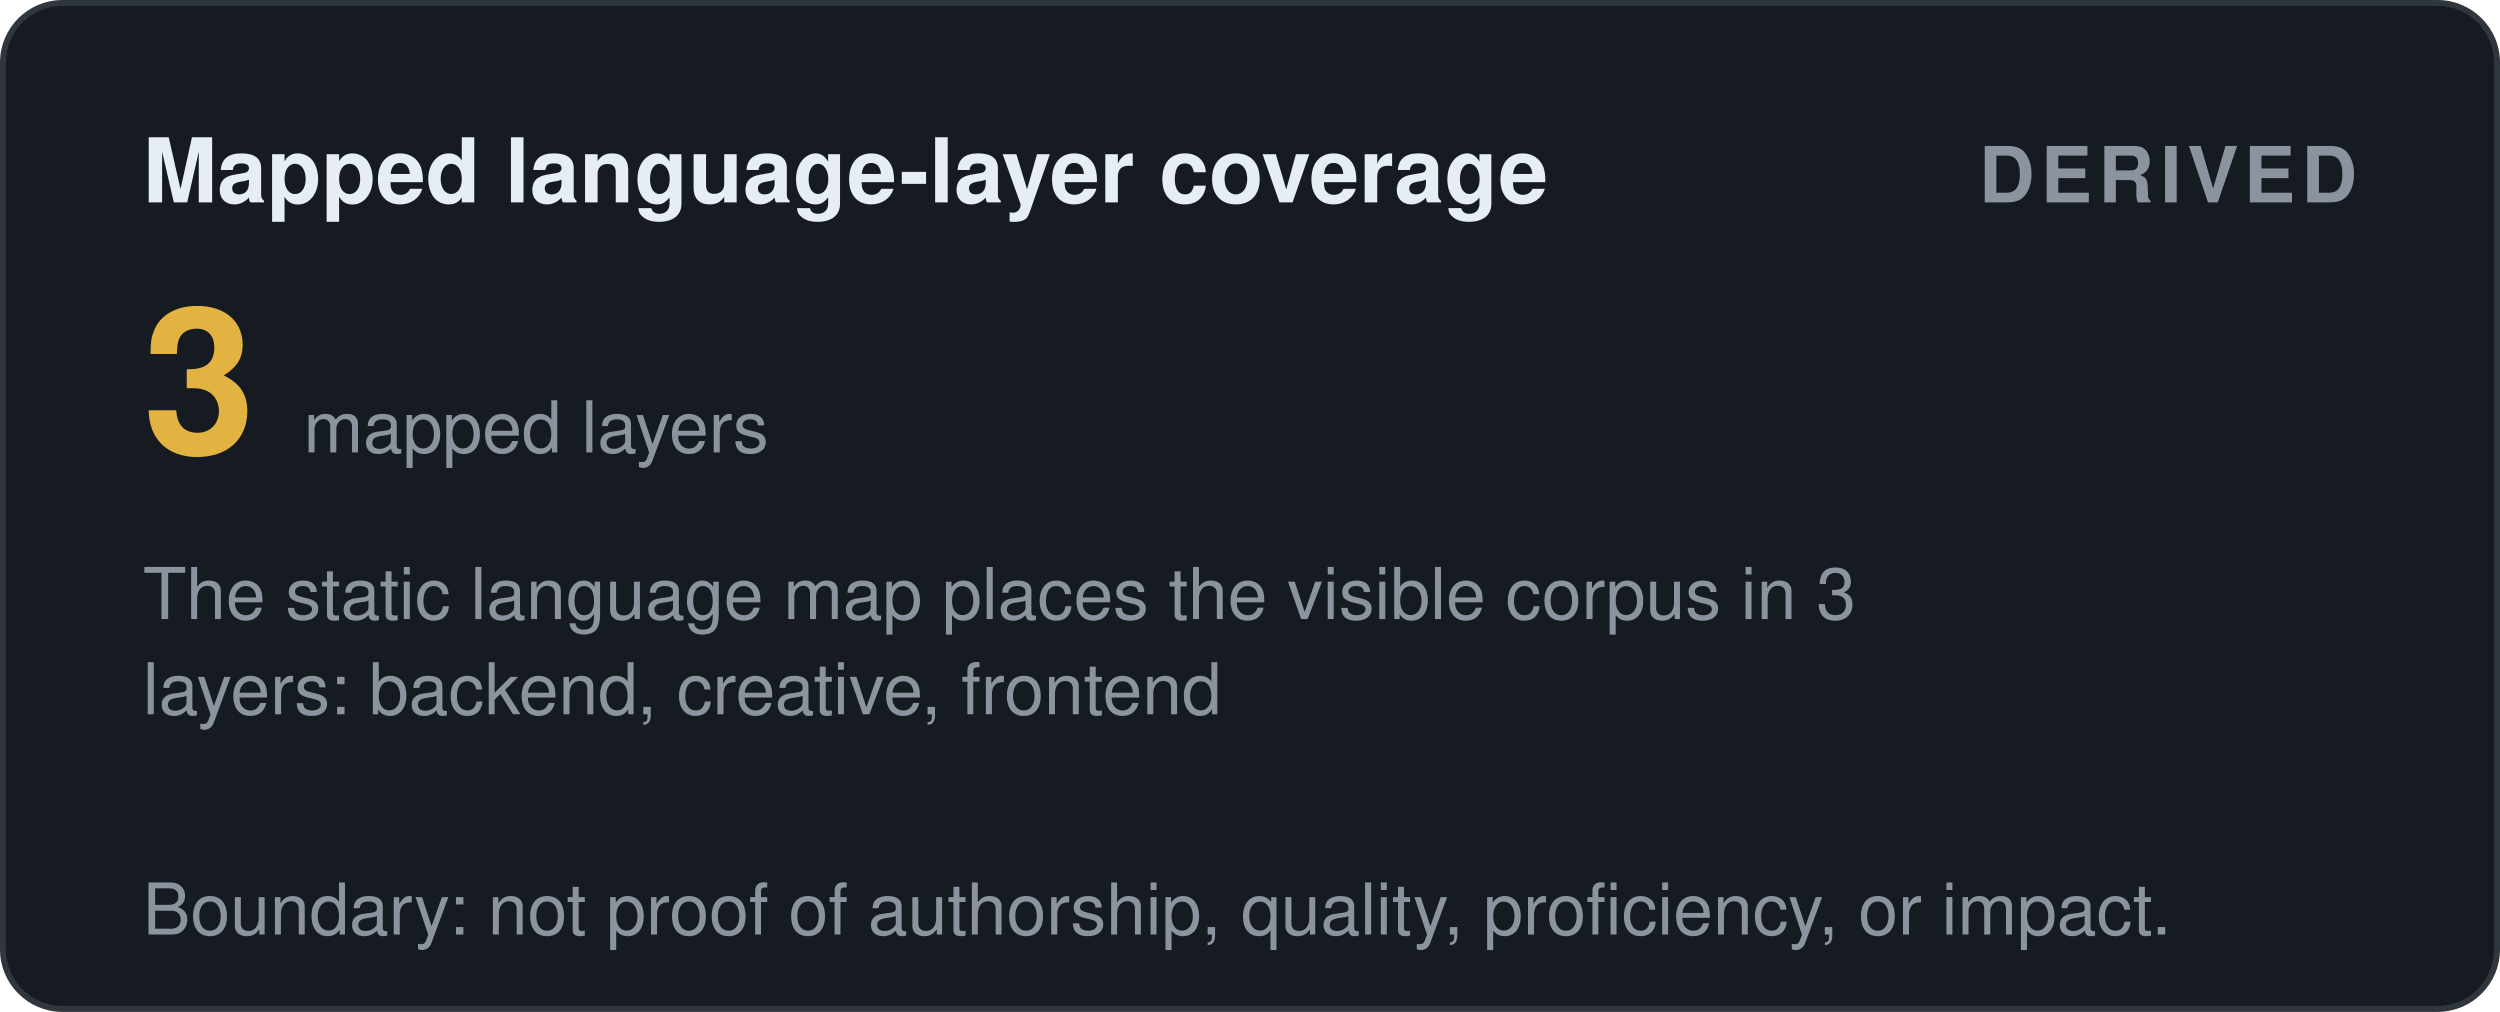
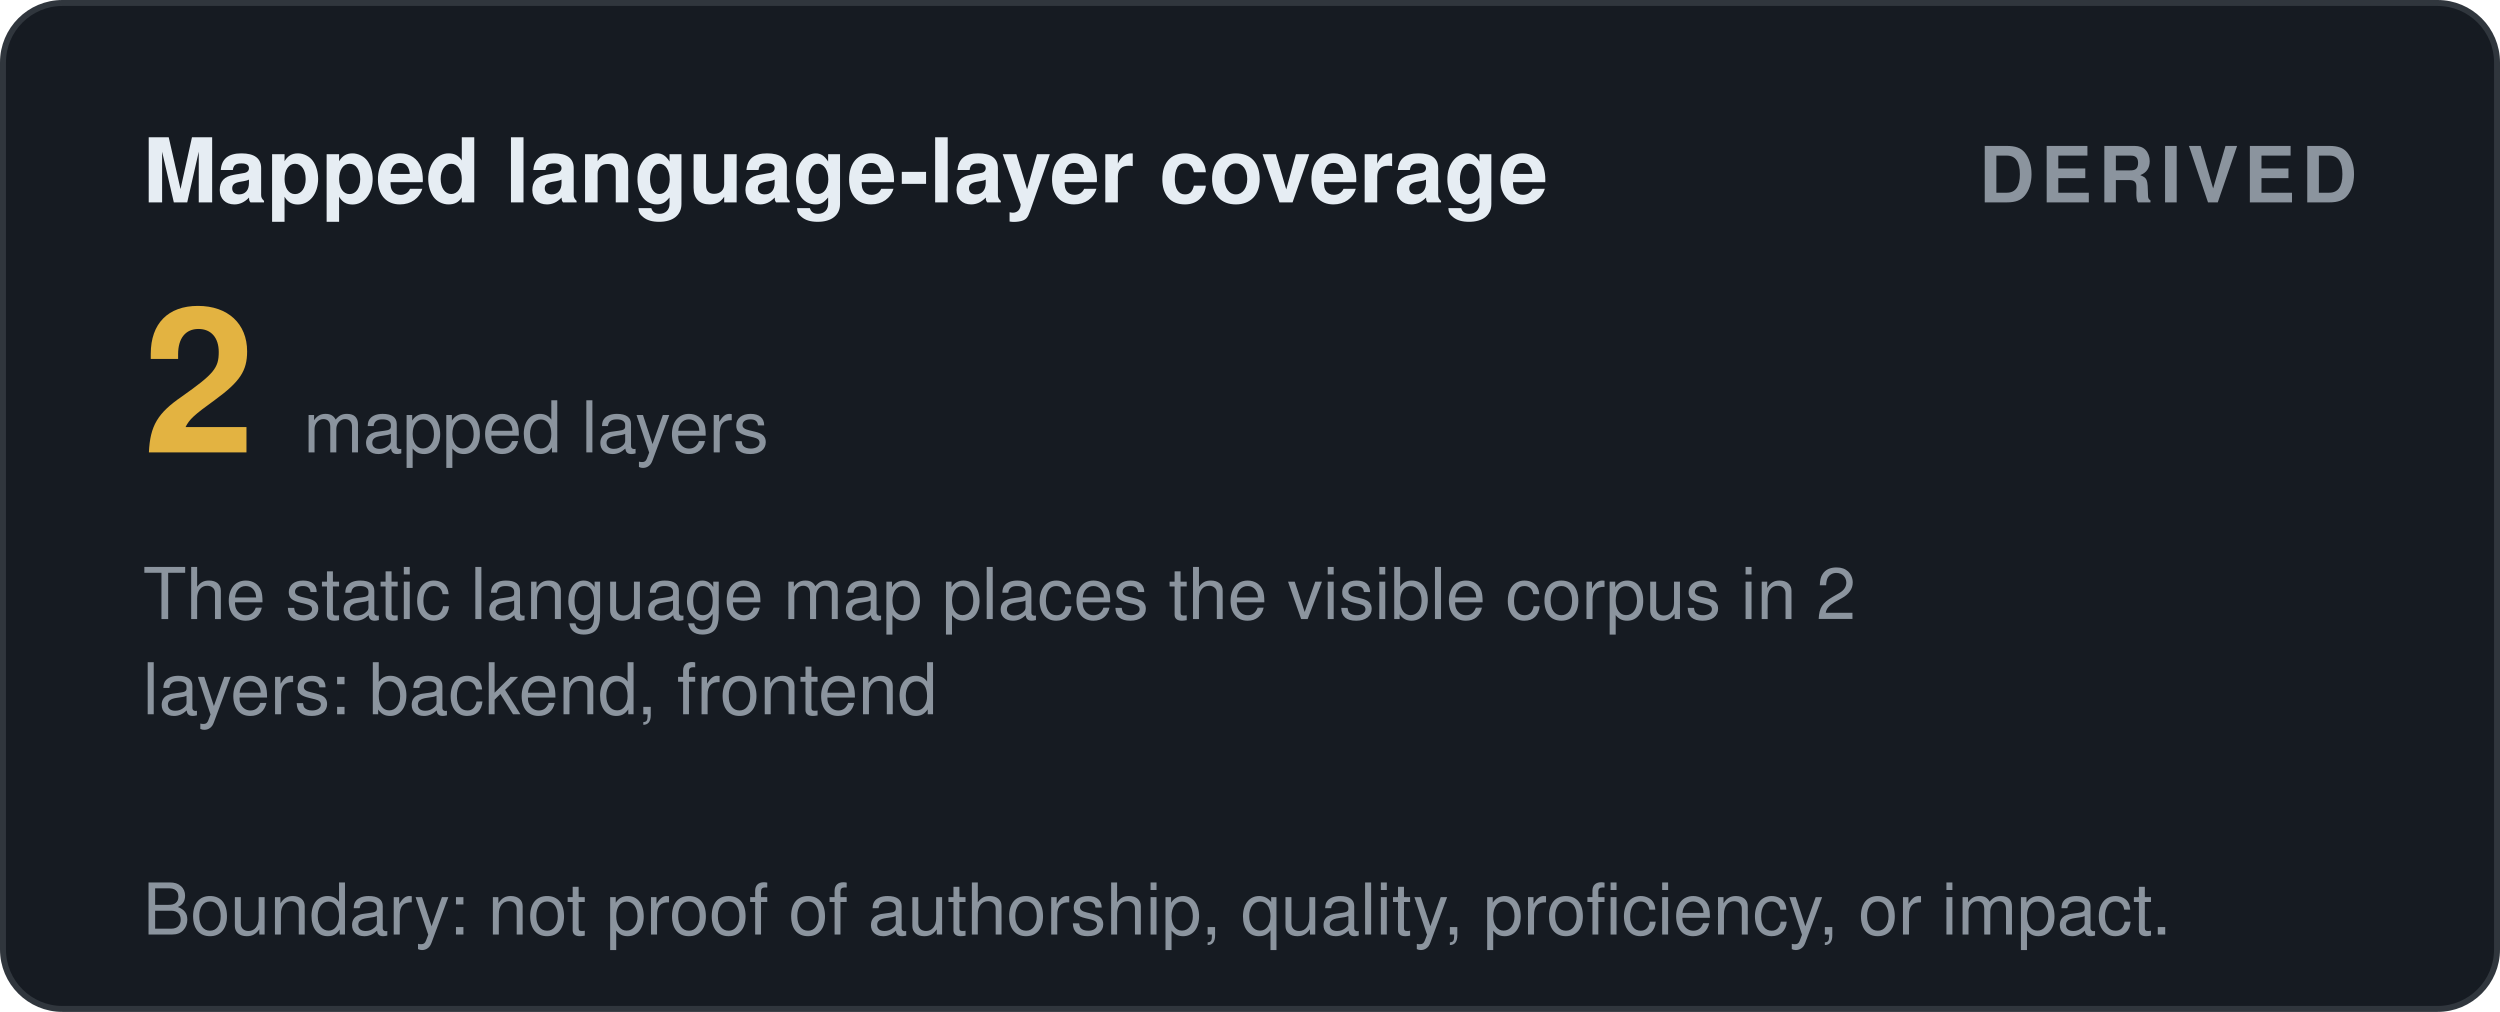
<svg xmlns="http://www.w3.org/2000/svg" width="420" height="170" viewBox="0 0 420 170" role="img" aria-label="Mapped language-layer coverage: derived">
  <style>
    .t { font: 600 15px 'Segoe UI', Helvetica, Arial, sans-serif; fill: #e6edf3; }
    .big { font: 700 34px 'Segoe UI', Helvetica, Arial, sans-serif; fill: #e3b341; }
    .status, .tier { font: 700 13px 'Segoe UI', Helvetica, Arial, sans-serif; letter-spacing: 1px; }
    .ev { font: 400 12px 'Segoe UI', Helvetica, Arial, sans-serif; fill: #8b949e; }
    .fade { opacity: 1; }
  </style>
  <defs>
    <linearGradient id="shL" x1="0%" y1="0%" x2="100%" y2="0%">
      <stop offset="0%" stop-color="#9e7b2a" />
      <stop offset="50%" stop-color="#e3b341">
        <animate attributeName="offset" values="0.2;0.8;0.2" dur="6s" repeatCount="indefinite" />
      </stop>
      <stop offset="100%" stop-color="#9e7b2a" />
    </linearGradient>
  </defs>
  <rect width="419" height="169" x="0.5" y="0.5" rx="10" fill="#161b22" stroke="#30363d" />
  <text class="t fade" x="24" y="34">Mapped language-layer coverage</text>
  <text class="status fade d1" x="396" y="34" text-anchor="end" fill="#8b949e">DERIVED</text>
-   <text class="big fade d1" x="24" y="76">3</text>
+   <text class="big fade d1" x="24" y="76">2</text>
  <text class="ev fade d2" x="51" y="76">mapped layers</text>
-   <text class="ev fade d2" x="24" y="104">The static language map places the visible corpus in 3</text>
-   <text class="ev fade d3" x="24" y="120">layers: backend, creative, frontend</text>
+   <text class="ev fade d2" x="24" y="104">The static language map places the visible corpus in 2</text>
+   <text class="ev fade d3" x="24" y="120">layers: backend, frontend</text>
  <text class="ev fade d4" x="24" y="157">Boundary: not proof of authorship, quality, proficiency, or impact.</text>
</svg>
